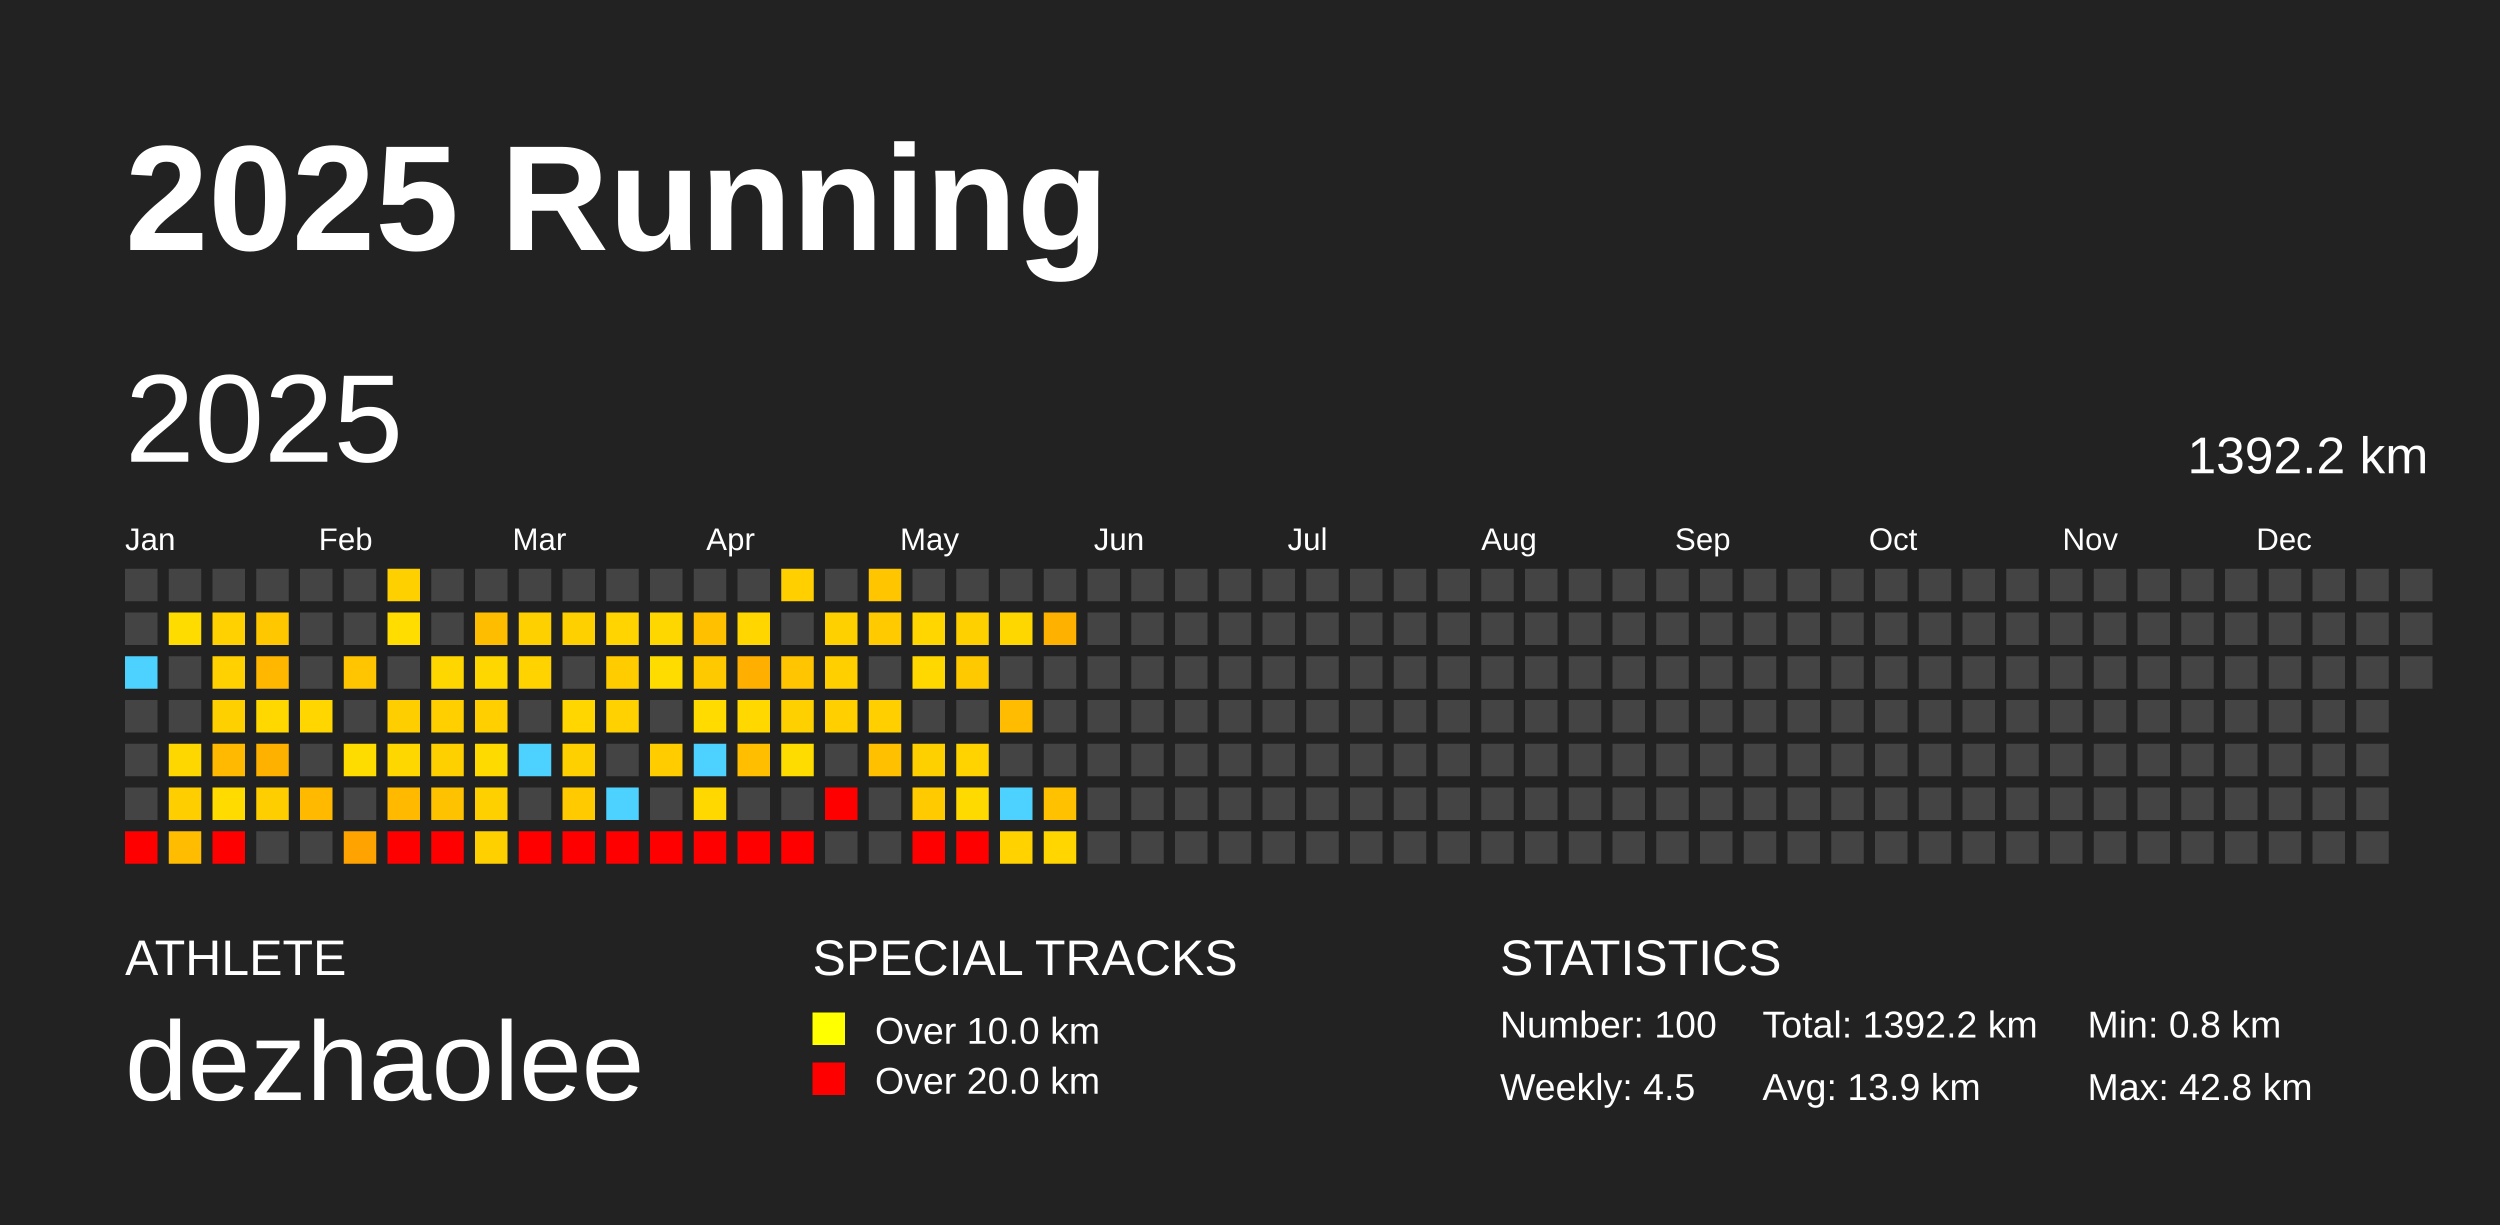
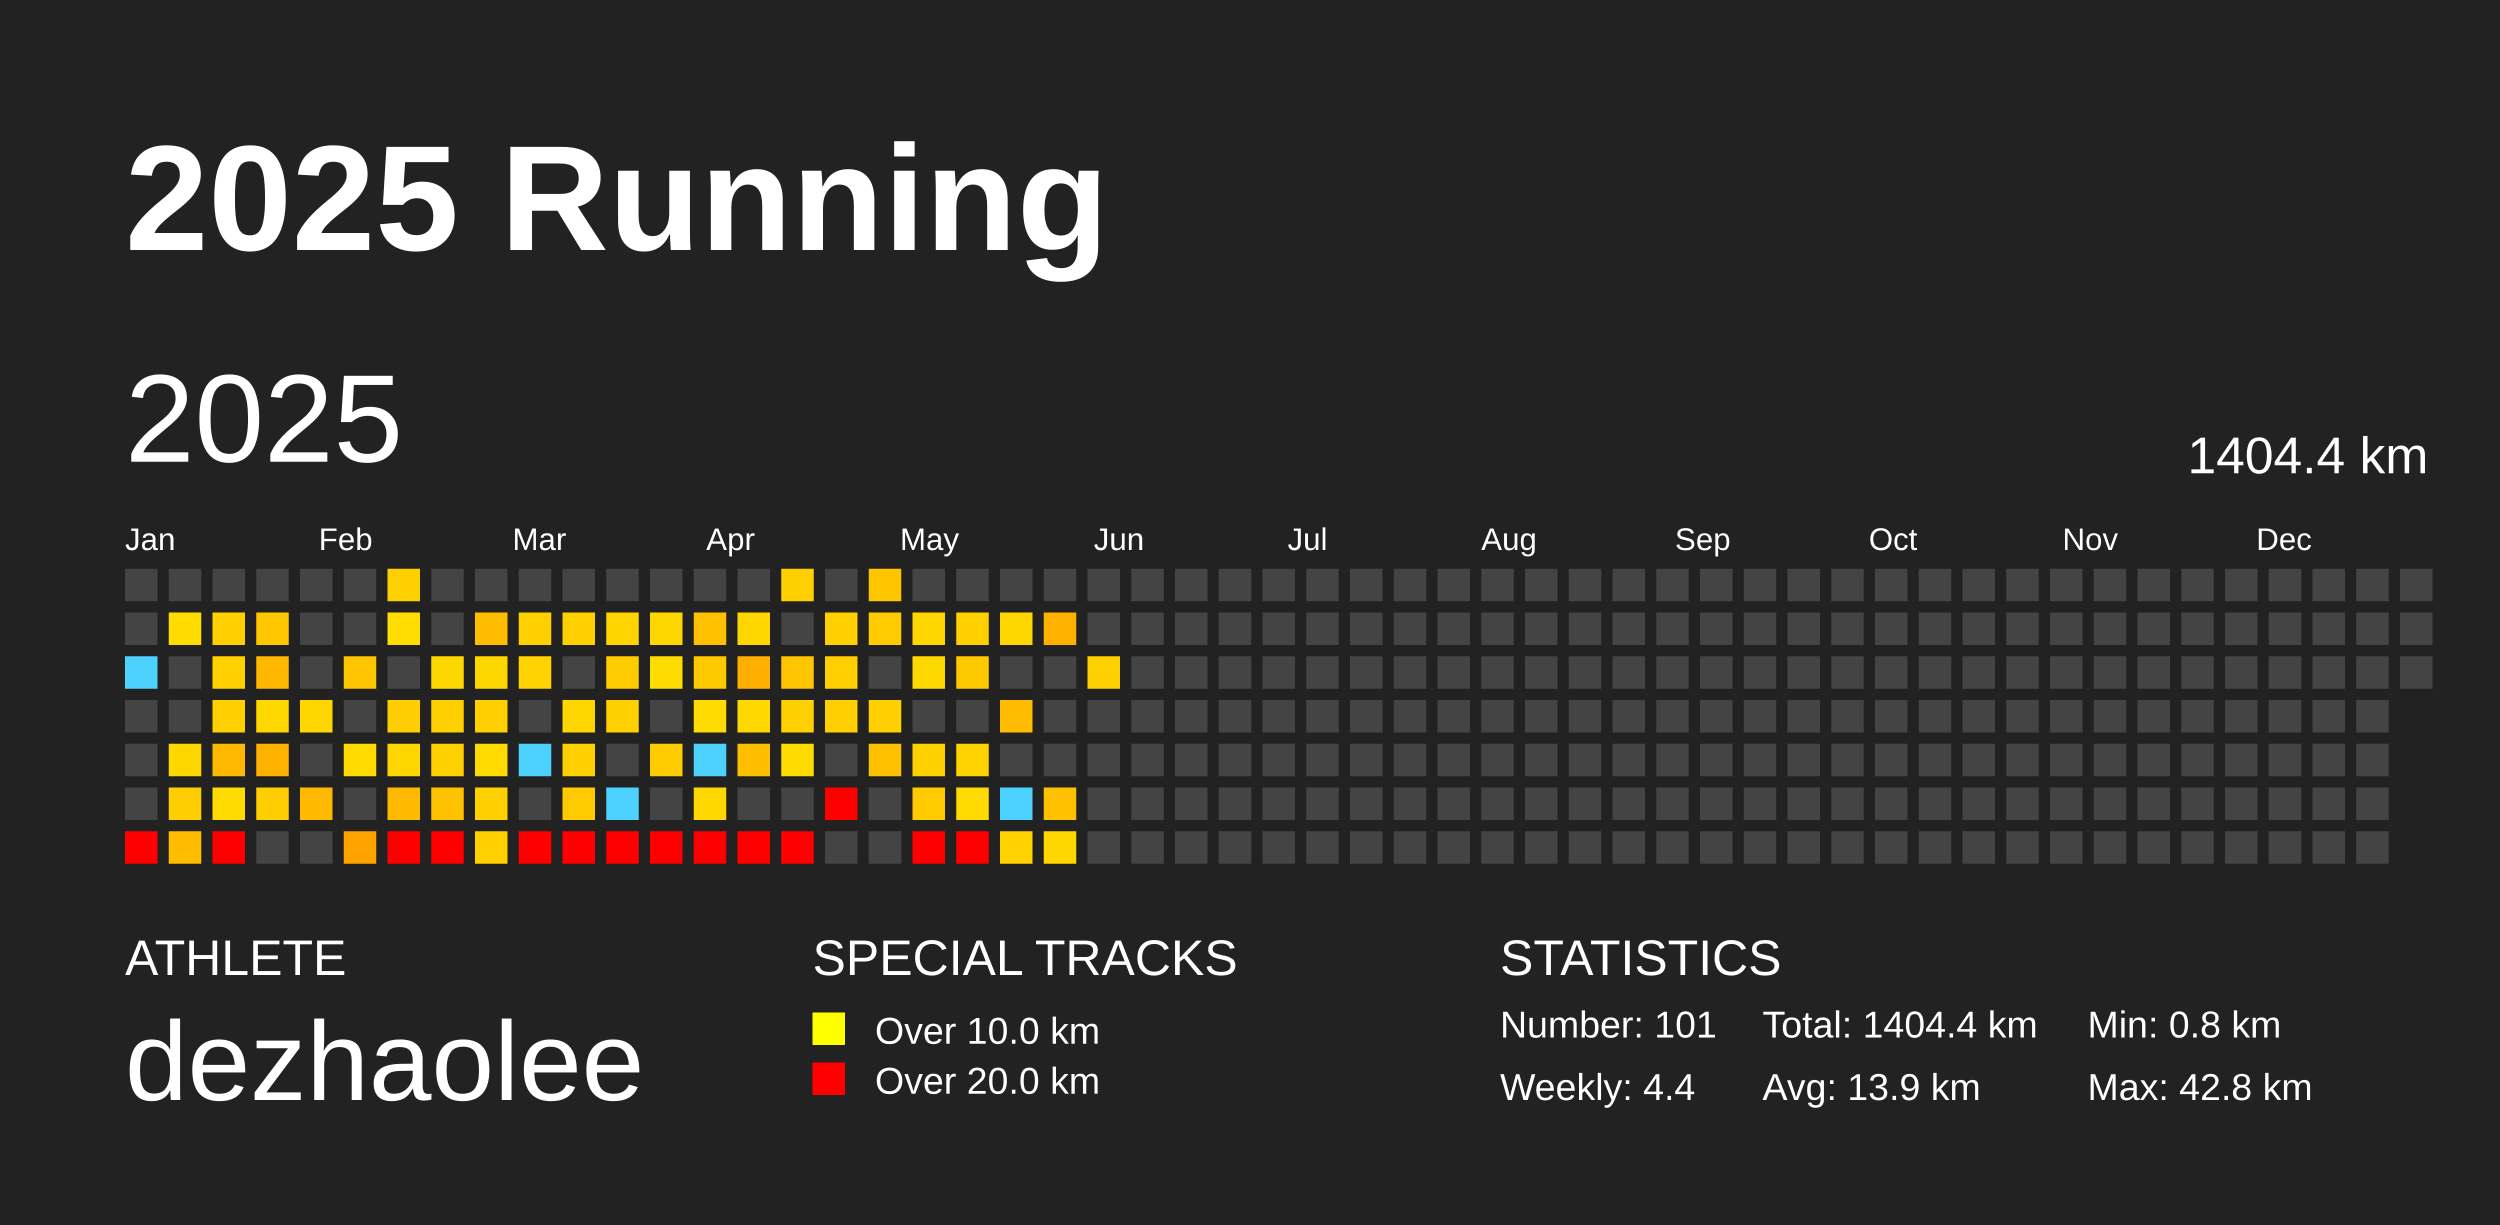
<svg xmlns="http://www.w3.org/2000/svg" baseProfile="full" height="98mm" version="1.1" viewBox="0,0,200,98" width="200mm">
  <defs />
  <rect fill="#222222" height="98" width="200" x="0" y="0" />
  <text fill="#FFFFFF" style="font-size:12px; font-family:Arial; font-weight:bold;" x="10" y="20">2025 Running</text>
  <text fill="#FFFFFF" style="font-size:4px; font-family:Arial" x="10" y="78">ATHLETE</text>
  <text fill="#FFFFFF" style="font-size:9px; font-family:Arial" x="10" y="88">dezhaolee</text>
  <text fill="#FFFFFF" style="font-size:4px; font-family:Arial" x="65" y="78">SPECIAL TRACKS</text>
  <rect fill="yellow" height="2.6" width="2.6" x="65" y="81" />
  <text fill="#FFFFFF" style="font-size:3px; font-family:Arial" x="70" y="83.5">Over 10.0 km</text>
  <rect fill="red" height="2.6" width="2.6" x="65" y="85" />
  <text fill="#FFFFFF" style="font-size:3px; font-family:Arial" x="70" y="87.5">Over 20.0 km</text>
  <text fill="#FFFFFF" style="font-size:4px; font-family:Arial" x="120" y="78">STATISTICS</text>
-   <text fill="#FFFFFF" style="font-size:3px; font-family:Arial" x="120" y="83">Number: 100</text>
-   <text fill="#FFFFFF" style="font-size:3px; font-family:Arial" x="120" y="88">Weekly: 4.5</text>
-   <text fill="#FFFFFF" style="font-size:3px; font-family:Arial" x="141" y="83">Total: 1392.2 km</text>
+   <text fill="#FFFFFF" style="font-size:3px; font-family:Arial" x="120" y="83">Number: 101</text>
+   <text fill="#FFFFFF" style="font-size:3px; font-family:Arial" x="120" y="88">Weekly: 4.4</text>
+   <text fill="#FFFFFF" style="font-size:3px; font-family:Arial" x="141" y="83">Total: 1404.4 km</text>
  <text fill="#FFFFFF" style="font-size:3px; font-family:Arial" x="141" y="88">Avg: 13.9 km</text>
  <text fill="#FFFFFF" style="font-size:3px; font-family:Arial" x="167" y="83">Min: 0.8 km</text>
  <text fill="#FFFFFF" style="font-size:3px; font-family:Arial" x="167" y="88">Max: 42.8 km</text>
  <text dominant-baseline="hanging" fill="#FFFFFF" style="font-size:10.0px; font-family:Arial;" x="10" y="30">2025</text>
-   <text dominant-baseline="hanging" fill="#FFFFFF" style="font-size:4.125px; font-family:Arial;" x="175" y="35">1392.2 km</text>
+   <text dominant-baseline="hanging" fill="#FFFFFF" style="font-size:4.125px; font-family:Arial;" x="175" y="35">1404.4 km</text>
  <text fill="#FFFFFF" style="font-size:2.5px; font-family:Arial" x="10.0" y="44">Jan</text>
  <text fill="#FFFFFF" style="font-size:2.5px; font-family:Arial" x="25.5" y="44">Feb</text>
  <text fill="#FFFFFF" style="font-size:2.5px; font-family:Arial" x="41.0" y="44">Mar</text>
  <text fill="#FFFFFF" style="font-size:2.5px; font-family:Arial" x="56.5" y="44">Apr</text>
  <text fill="#FFFFFF" style="font-size:2.5px; font-family:Arial" x="72.0" y="44">May</text>
  <text fill="#FFFFFF" style="font-size:2.5px; font-family:Arial" x="87.5" y="44">Jun</text>
  <text fill="#FFFFFF" style="font-size:2.5px; font-family:Arial" x="103.0" y="44">Jul</text>
  <text fill="#FFFFFF" style="font-size:2.5px; font-family:Arial" x="118.5" y="44">Aug</text>
  <text fill="#FFFFFF" style="font-size:2.5px; font-family:Arial" x="134.0" y="44">Sep</text>
  <text fill="#FFFFFF" style="font-size:2.5px; font-family:Arial" x="149.5" y="44">Oct</text>
  <text fill="#FFFFFF" style="font-size:2.5px; font-family:Arial" x="165.0" y="44">Nov</text>
  <text fill="#FFFFFF" style="font-size:2.5px; font-family:Arial" x="180.5" y="44">Dec</text>
  <rect fill="#444444" height="2.6" width="2.6" x="10.0" y="45.5" />
  <rect fill="#444444" height="2.6" width="2.6" x="10.0" y="49.0" />
  <rect fill="#4dd2ff" height="2.6" width="2.6" x="10.0" y="52.5" />
  <rect fill="#444444" height="2.6" width="2.6" x="10.0" y="56.0" />
  <rect fill="#444444" height="2.6" width="2.6" x="10.0" y="59.5" />
  <rect fill="#444444" height="2.6" width="2.6" x="10.0" y="63.0" />
  <rect fill="red" height="2.6" width="2.6" x="10.0" y="66.5" />
  <rect fill="#444444" height="2.6" width="2.6" x="13.5" y="45.5" />
  <rect fill="#ffdc00" height="2.6" width="2.6" x="13.5" y="49.0" />
  <rect fill="#444444" height="2.6" width="2.6" x="13.5" y="52.5" />
  <rect fill="#444444" height="2.6" width="2.6" x="13.5" y="56.0" />
  <rect fill="#ffd700" height="2.6" width="2.6" x="13.5" y="59.5" />
  <rect fill="#ffce00" height="2.6" width="2.6" x="13.5" y="63.0" />
  <rect fill="#ffbc00" height="2.6" width="2.6" x="13.5" y="66.5" />
  <rect fill="#444444" height="2.6" width="2.6" x="17.0" y="45.5" />
  <rect fill="#ffd100" height="2.6" width="2.6" x="17.0" y="49.0" />
  <rect fill="#ffd100" height="2.6" width="2.6" x="17.0" y="52.5" />
  <rect fill="#ffd000" height="2.6" width="2.6" x="17.0" y="56.0" />
  <rect fill="#ffb900" height="2.6" width="2.6" x="17.0" y="59.5" />
  <rect fill="#ffdb00" height="2.6" width="2.6" x="17.0" y="63.0" />
  <rect fill="red" height="2.6" width="2.6" x="17.0" y="66.5" />
  <rect fill="#444444" height="2.6" width="2.6" x="20.5" y="45.5" />
  <rect fill="#ffc700" height="2.6" width="2.6" x="20.5" y="49.0" />
  <rect fill="#ffb700" height="2.6" width="2.6" x="20.5" y="52.5" />
  <rect fill="#ffd800" height="2.6" width="2.6" x="20.5" y="56.0" />
  <rect fill="#ffb100" height="2.6" width="2.6" x="20.5" y="59.5" />
  <rect fill="#ffce00" height="2.6" width="2.6" x="20.5" y="63.0" />
  <rect fill="#444444" height="2.6" width="2.6" x="20.5" y="66.5" />
  <rect fill="#444444" height="2.6" width="2.6" x="24.0" y="45.5" />
  <rect fill="#444444" height="2.6" width="2.6" x="24.0" y="49.0" />
  <rect fill="#444444" height="2.6" width="2.6" x="24.0" y="52.5" />
  <rect fill="#ffd600" height="2.6" width="2.6" x="24.0" y="56.0" />
  <rect fill="#444444" height="2.6" width="2.6" x="24.0" y="59.5" />
  <rect fill="#ffba00" height="2.6" width="2.6" x="24.0" y="63.0" />
  <rect fill="#444444" height="2.6" width="2.6" x="24.0" y="66.5" />
  <rect fill="#444444" height="2.6" width="2.6" x="27.5" y="45.5" />
  <rect fill="#444444" height="2.6" width="2.6" x="27.5" y="49.0" />
  <rect fill="#ffc500" height="2.6" width="2.6" x="27.5" y="52.5" />
  <rect fill="#444444" height="2.6" width="2.6" x="27.5" y="56.0" />
  <rect fill="#ffdc00" height="2.6" width="2.6" x="27.5" y="59.5" />
  <rect fill="#444444" height="2.6" width="2.6" x="27.5" y="63.0" />
  <rect fill="#ffa300" height="2.6" width="2.6" x="27.5" y="66.5" />
  <rect fill="#ffd000" height="2.6" width="2.6" x="31.0" y="45.5" />
  <rect fill="#ffdd00" height="2.6" width="2.6" x="31.0" y="49.0" />
  <rect fill="#444444" height="2.6" width="2.6" x="31.0" y="52.5" />
  <rect fill="#ffce00" height="2.6" width="2.6" x="31.0" y="56.0" />
  <rect fill="#ffd700" height="2.6" width="2.6" x="31.0" y="59.5" />
  <rect fill="#ffba00" height="2.6" width="2.6" x="31.0" y="63.0" />
  <rect fill="red" height="2.6" width="2.6" x="31.0" y="66.5" />
  <rect fill="#444444" height="2.6" width="2.6" x="34.5" y="45.5" />
  <rect fill="#444444" height="2.6" width="2.6" x="34.5" y="49.0" />
  <rect fill="#ffd700" height="2.6" width="2.6" x="34.5" y="52.5" />
  <rect fill="#ffcf00" height="2.6" width="2.6" x="34.5" y="56.0" />
  <rect fill="#ffd000" height="2.6" width="2.6" x="34.5" y="59.5" />
  <rect fill="#ffc200" height="2.6" width="2.6" x="34.5" y="63.0" />
  <rect fill="red" height="2.6" width="2.6" x="34.5" y="66.5" />
  <rect fill="#444444" height="2.6" width="2.6" x="38.0" y="45.5" />
  <rect fill="#ffbd00" height="2.6" width="2.6" x="38.0" y="49.0" />
  <rect fill="#ffd700" height="2.6" width="2.6" x="38.0" y="52.5" />
  <rect fill="#ffcf00" height="2.6" width="2.6" x="38.0" y="56.0" />
  <rect fill="#ffda00" height="2.6" width="2.6" x="38.0" y="59.5" />
  <rect fill="#ffd000" height="2.6" width="2.6" x="38.0" y="63.0" />
  <rect fill="#ffd000" height="2.6" width="2.6" x="38.0" y="66.5" />
  <rect fill="#444444" height="2.6" width="2.6" x="41.5" y="45.5" />
  <rect fill="#ffd000" height="2.6" width="2.6" x="41.5" y="49.0" />
  <rect fill="#ffd300" height="2.6" width="2.6" x="41.5" y="52.5" />
  <rect fill="#444444" height="2.6" width="2.6" x="41.5" y="56.0" />
  <rect fill="#4dd2ff" height="2.6" width="2.6" x="41.5" y="59.5" />
  <rect fill="#444444" height="2.6" width="2.6" x="41.5" y="63.0" />
  <rect fill="red" height="2.6" width="2.6" x="41.5" y="66.5" />
  <rect fill="#444444" height="2.6" width="2.6" x="45.0" y="45.5" />
  <rect fill="#ffd000" height="2.6" width="2.6" x="45.0" y="49.0" />
  <rect fill="#444444" height="2.6" width="2.6" x="45.0" y="52.5" />
  <rect fill="#ffd600" height="2.6" width="2.6" x="45.0" y="56.0" />
  <rect fill="#ffd000" height="2.6" width="2.6" x="45.0" y="59.5" />
  <rect fill="#ffca00" height="2.6" width="2.6" x="45.0" y="63.0" />
  <rect fill="red" height="2.6" width="2.6" x="45.0" y="66.5" />
  <rect fill="#444444" height="2.6" width="2.6" x="48.5" y="45.5" />
  <rect fill="#ffd400" height="2.6" width="2.6" x="48.5" y="49.0" />
  <rect fill="#ffcc00" height="2.6" width="2.6" x="48.5" y="52.5" />
  <rect fill="#ffd100" height="2.6" width="2.6" x="48.5" y="56.0" />
  <rect fill="#444444" height="2.6" width="2.6" x="48.5" y="59.5" />
  <rect fill="#4dd2ff" height="2.6" width="2.6" x="48.5" y="63.0" />
  <rect fill="red" height="2.6" width="2.6" x="48.5" y="66.5" />
  <rect fill="#444444" height="2.6" width="2.6" x="52.0" y="45.5" />
  <rect fill="#ffd700" height="2.6" width="2.6" x="52.0" y="49.0" />
  <rect fill="#ffdc00" height="2.6" width="2.6" x="52.0" y="52.5" />
  <rect fill="#444444" height="2.6" width="2.6" x="52.0" y="56.0" />
  <rect fill="#ffcc00" height="2.6" width="2.6" x="52.0" y="59.5" />
  <rect fill="#444444" height="2.6" width="2.6" x="52.0" y="63.0" />
  <rect fill="red" height="2.6" width="2.6" x="52.0" y="66.5" />
  <rect fill="#444444" height="2.6" width="2.6" x="55.5" y="45.5" />
  <rect fill="#ffc000" height="2.6" width="2.6" x="55.5" y="49.0" />
  <rect fill="#ffc900" height="2.6" width="2.6" x="55.5" y="52.5" />
  <rect fill="#ffdb00" height="2.6" width="2.6" x="55.5" y="56.0" />
  <rect fill="#4dd2ff" height="2.6" width="2.6" x="55.5" y="59.5" />
  <rect fill="#ffd800" height="2.6" width="2.6" x="55.5" y="63.0" />
  <rect fill="red" height="2.6" width="2.6" x="55.5" y="66.5" />
  <rect fill="#444444" height="2.6" width="2.6" x="59.0" y="45.5" />
  <rect fill="#ffd600" height="2.6" width="2.6" x="59.0" y="49.0" />
  <rect fill="#ffaf00" height="2.6" width="2.6" x="59.0" y="52.5" />
  <rect fill="#ffd800" height="2.6" width="2.6" x="59.0" y="56.0" />
  <rect fill="#ffbe00" height="2.6" width="2.6" x="59.0" y="59.5" />
  <rect fill="#444444" height="2.6" width="2.6" x="59.0" y="63.0" />
  <rect fill="red" height="2.6" width="2.6" x="59.0" y="66.5" />
  <rect fill="#ffcf00" height="2.6" width="2.6" x="62.5" y="45.5" />
  <rect fill="#444444" height="2.6" width="2.6" x="62.5" y="49.0" />
  <rect fill="#ffc500" height="2.6" width="2.6" x="62.5" y="52.5" />
  <rect fill="#ffd000" height="2.6" width="2.6" x="62.5" y="56.0" />
  <rect fill="#ffdc00" height="2.6" width="2.6" x="62.5" y="59.5" />
  <rect fill="#444444" height="2.6" width="2.6" x="62.5" y="63.0" />
  <rect fill="red" height="2.6" width="2.6" x="62.5" y="66.5" />
  <rect fill="#444444" height="2.6" width="2.6" x="66.0" y="45.5" />
  <rect fill="#ffd000" height="2.6" width="2.6" x="66.0" y="49.0" />
  <rect fill="#ffcf00" height="2.6" width="2.6" x="66.0" y="52.5" />
  <rect fill="#ffcf00" height="2.6" width="2.6" x="66.0" y="56.0" />
  <rect fill="#444444" height="2.6" width="2.6" x="66.0" y="59.5" />
  <rect fill="red" height="2.6" width="2.6" x="66.0" y="63.0" />
  <rect fill="#444444" height="2.6" width="2.6" x="66.0" y="66.5" />
  <rect fill="#ffc600" height="2.6" width="2.6" x="69.5" y="45.5" />
  <rect fill="#ffca00" height="2.6" width="2.6" x="69.5" y="49.0" />
  <rect fill="#444444" height="2.6" width="2.6" x="69.5" y="52.5" />
  <rect fill="#ffcf00" height="2.6" width="2.6" x="69.5" y="56.0" />
  <rect fill="#ffc000" height="2.6" width="2.6" x="69.5" y="59.5" />
  <rect fill="#444444" height="2.6" width="2.6" x="69.5" y="63.0" />
  <rect fill="#444444" height="2.6" width="2.6" x="69.5" y="66.5" />
  <rect fill="#444444" height="2.6" width="2.6" x="73.0" y="45.5" />
  <rect fill="#ffd600" height="2.6" width="2.6" x="73.0" y="49.0" />
  <rect fill="#ffd800" height="2.6" width="2.6" x="73.0" y="52.5" />
  <rect fill="#444444" height="2.6" width="2.6" x="73.0" y="56.0" />
  <rect fill="#ffd000" height="2.6" width="2.6" x="73.0" y="59.5" />
  <rect fill="#ffca00" height="2.6" width="2.6" x="73.0" y="63.0" />
  <rect fill="red" height="2.6" width="2.6" x="73.0" y="66.5" />
  <rect fill="#444444" height="2.6" width="2.6" x="76.5" y="45.5" />
  <rect fill="#ffd000" height="2.6" width="2.6" x="76.5" y="49.0" />
  <rect fill="#ffc900" height="2.6" width="2.6" x="76.5" y="52.5" />
  <rect fill="#444444" height="2.6" width="2.6" x="76.5" y="56.0" />
  <rect fill="#ffd300" height="2.6" width="2.6" x="76.5" y="59.5" />
  <rect fill="#ffda00" height="2.6" width="2.6" x="76.5" y="63.0" />
  <rect fill="red" height="2.6" width="2.6" x="76.5" y="66.5" />
  <rect fill="#444444" height="2.6" width="2.6" x="80.0" y="45.5" />
  <rect fill="#ffd700" height="2.6" width="2.6" x="80.0" y="49.0" />
  <rect fill="#444444" height="2.6" width="2.6" x="80.0" y="52.5" />
  <rect fill="#ffbc00" height="2.6" width="2.6" x="80.0" y="56.0" />
  <rect fill="#444444" height="2.6" width="2.6" x="80.0" y="59.5" />
  <rect fill="#4dd2ff" height="2.6" width="2.6" x="80.0" y="63.0" />
  <rect fill="#ffd200" height="2.6" width="2.6" x="80.0" y="66.5" />
  <rect fill="#444444" height="2.6" width="2.6" x="83.5" y="45.5" />
  <rect fill="#ffb100" height="2.6" width="2.6" x="83.5" y="49.0" />
  <rect fill="#444444" height="2.6" width="2.6" x="83.5" y="52.5" />
  <rect fill="#444444" height="2.6" width="2.6" x="83.5" y="56.0" />
  <rect fill="#444444" height="2.6" width="2.6" x="83.5" y="59.5" />
  <rect fill="#ffc100" height="2.6" width="2.6" x="83.5" y="63.0" />
  <rect fill="#ffd600" height="2.6" width="2.6" x="83.5" y="66.5" />
  <rect fill="#444444" height="2.6" width="2.6" x="87.0" y="45.5" />
  <rect fill="#444444" height="2.6" width="2.6" x="87.0" y="49.0" />
-   <rect fill="#444444" height="2.6" width="2.6" x="87.0" y="52.5" />
+   <rect fill="#ffd000" height="2.6" width="2.6" x="87.0" y="52.5" />
  <rect fill="#444444" height="2.6" width="2.6" x="87.0" y="56.0" />
  <rect fill="#444444" height="2.6" width="2.6" x="87.0" y="59.5" />
  <rect fill="#444444" height="2.6" width="2.6" x="87.0" y="63.0" />
  <rect fill="#444444" height="2.6" width="2.6" x="87.0" y="66.5" />
  <rect fill="#444444" height="2.6" width="2.6" x="90.5" y="45.5" />
  <rect fill="#444444" height="2.6" width="2.6" x="90.5" y="49.0" />
  <rect fill="#444444" height="2.6" width="2.6" x="90.5" y="52.5" />
  <rect fill="#444444" height="2.6" width="2.6" x="90.5" y="56.0" />
  <rect fill="#444444" height="2.6" width="2.6" x="90.5" y="59.5" />
  <rect fill="#444444" height="2.6" width="2.6" x="90.5" y="63.0" />
  <rect fill="#444444" height="2.6" width="2.6" x="90.5" y="66.5" />
  <rect fill="#444444" height="2.6" width="2.6" x="94.0" y="45.5" />
  <rect fill="#444444" height="2.6" width="2.6" x="94.0" y="49.0" />
  <rect fill="#444444" height="2.6" width="2.6" x="94.0" y="52.5" />
  <rect fill="#444444" height="2.6" width="2.6" x="94.0" y="56.0" />
  <rect fill="#444444" height="2.6" width="2.6" x="94.0" y="59.5" />
  <rect fill="#444444" height="2.6" width="2.6" x="94.0" y="63.0" />
  <rect fill="#444444" height="2.6" width="2.6" x="94.0" y="66.5" />
  <rect fill="#444444" height="2.6" width="2.6" x="97.5" y="45.5" />
  <rect fill="#444444" height="2.6" width="2.6" x="97.5" y="49.0" />
  <rect fill="#444444" height="2.6" width="2.6" x="97.5" y="52.5" />
  <rect fill="#444444" height="2.6" width="2.6" x="97.5" y="56.0" />
  <rect fill="#444444" height="2.6" width="2.6" x="97.5" y="59.5" />
  <rect fill="#444444" height="2.6" width="2.6" x="97.5" y="63.0" />
  <rect fill="#444444" height="2.6" width="2.6" x="97.5" y="66.5" />
  <rect fill="#444444" height="2.6" width="2.6" x="101.0" y="45.5" />
  <rect fill="#444444" height="2.6" width="2.6" x="101.0" y="49.0" />
  <rect fill="#444444" height="2.6" width="2.6" x="101.0" y="52.5" />
  <rect fill="#444444" height="2.6" width="2.6" x="101.0" y="56.0" />
  <rect fill="#444444" height="2.6" width="2.6" x="101.0" y="59.5" />
  <rect fill="#444444" height="2.6" width="2.6" x="101.0" y="63.0" />
  <rect fill="#444444" height="2.6" width="2.6" x="101.0" y="66.5" />
  <rect fill="#444444" height="2.6" width="2.6" x="104.5" y="45.5" />
  <rect fill="#444444" height="2.6" width="2.6" x="104.5" y="49.0" />
  <rect fill="#444444" height="2.6" width="2.6" x="104.5" y="52.5" />
  <rect fill="#444444" height="2.6" width="2.6" x="104.5" y="56.0" />
  <rect fill="#444444" height="2.6" width="2.6" x="104.5" y="59.5" />
  <rect fill="#444444" height="2.6" width="2.6" x="104.5" y="63.0" />
  <rect fill="#444444" height="2.6" width="2.6" x="104.5" y="66.5" />
  <rect fill="#444444" height="2.6" width="2.6" x="108.0" y="45.5" />
  <rect fill="#444444" height="2.6" width="2.6" x="108.0" y="49.0" />
  <rect fill="#444444" height="2.6" width="2.6" x="108.0" y="52.5" />
  <rect fill="#444444" height="2.6" width="2.6" x="108.0" y="56.0" />
  <rect fill="#444444" height="2.6" width="2.6" x="108.0" y="59.5" />
  <rect fill="#444444" height="2.6" width="2.6" x="108.0" y="63.0" />
  <rect fill="#444444" height="2.6" width="2.6" x="108.0" y="66.5" />
  <rect fill="#444444" height="2.6" width="2.6" x="111.5" y="45.5" />
  <rect fill="#444444" height="2.6" width="2.6" x="111.5" y="49.0" />
  <rect fill="#444444" height="2.6" width="2.6" x="111.5" y="52.5" />
  <rect fill="#444444" height="2.6" width="2.6" x="111.5" y="56.0" />
  <rect fill="#444444" height="2.6" width="2.6" x="111.5" y="59.5" />
  <rect fill="#444444" height="2.6" width="2.6" x="111.5" y="63.0" />
  <rect fill="#444444" height="2.6" width="2.6" x="111.5" y="66.5" />
  <rect fill="#444444" height="2.6" width="2.6" x="115.0" y="45.5" />
  <rect fill="#444444" height="2.6" width="2.6" x="115.0" y="49.0" />
  <rect fill="#444444" height="2.6" width="2.6" x="115.0" y="52.5" />
  <rect fill="#444444" height="2.6" width="2.6" x="115.0" y="56.0" />
  <rect fill="#444444" height="2.6" width="2.6" x="115.0" y="59.5" />
  <rect fill="#444444" height="2.6" width="2.6" x="115.0" y="63.0" />
  <rect fill="#444444" height="2.6" width="2.6" x="115.0" y="66.5" />
  <rect fill="#444444" height="2.6" width="2.6" x="118.5" y="45.5" />
  <rect fill="#444444" height="2.6" width="2.6" x="118.5" y="49.0" />
  <rect fill="#444444" height="2.6" width="2.6" x="118.5" y="52.5" />
  <rect fill="#444444" height="2.6" width="2.6" x="118.5" y="56.0" />
  <rect fill="#444444" height="2.6" width="2.6" x="118.5" y="59.5" />
  <rect fill="#444444" height="2.6" width="2.6" x="118.5" y="63.0" />
  <rect fill="#444444" height="2.6" width="2.6" x="118.5" y="66.5" />
  <rect fill="#444444" height="2.6" width="2.6" x="122.0" y="45.5" />
  <rect fill="#444444" height="2.6" width="2.6" x="122.0" y="49.0" />
  <rect fill="#444444" height="2.6" width="2.6" x="122.0" y="52.5" />
  <rect fill="#444444" height="2.6" width="2.6" x="122.0" y="56.0" />
  <rect fill="#444444" height="2.6" width="2.6" x="122.0" y="59.5" />
  <rect fill="#444444" height="2.6" width="2.6" x="122.0" y="63.0" />
  <rect fill="#444444" height="2.6" width="2.6" x="122.0" y="66.5" />
  <rect fill="#444444" height="2.6" width="2.6" x="125.5" y="45.5" />
  <rect fill="#444444" height="2.6" width="2.6" x="125.5" y="49.0" />
  <rect fill="#444444" height="2.6" width="2.6" x="125.5" y="52.5" />
  <rect fill="#444444" height="2.6" width="2.6" x="125.5" y="56.0" />
  <rect fill="#444444" height="2.6" width="2.6" x="125.5" y="59.5" />
  <rect fill="#444444" height="2.6" width="2.6" x="125.5" y="63.0" />
  <rect fill="#444444" height="2.6" width="2.6" x="125.5" y="66.5" />
  <rect fill="#444444" height="2.6" width="2.6" x="129.0" y="45.5" />
  <rect fill="#444444" height="2.6" width="2.6" x="129.0" y="49.0" />
  <rect fill="#444444" height="2.6" width="2.6" x="129.0" y="52.5" />
  <rect fill="#444444" height="2.6" width="2.6" x="129.0" y="56.0" />
  <rect fill="#444444" height="2.6" width="2.6" x="129.0" y="59.5" />
  <rect fill="#444444" height="2.6" width="2.6" x="129.0" y="63.0" />
  <rect fill="#444444" height="2.6" width="2.6" x="129.0" y="66.5" />
  <rect fill="#444444" height="2.6" width="2.6" x="132.5" y="45.5" />
  <rect fill="#444444" height="2.6" width="2.6" x="132.5" y="49.0" />
  <rect fill="#444444" height="2.6" width="2.6" x="132.5" y="52.5" />
  <rect fill="#444444" height="2.6" width="2.6" x="132.5" y="56.0" />
  <rect fill="#444444" height="2.6" width="2.6" x="132.5" y="59.5" />
  <rect fill="#444444" height="2.6" width="2.6" x="132.5" y="63.0" />
  <rect fill="#444444" height="2.6" width="2.6" x="132.5" y="66.5" />
  <rect fill="#444444" height="2.6" width="2.6" x="136.0" y="45.5" />
  <rect fill="#444444" height="2.6" width="2.6" x="136.0" y="49.0" />
  <rect fill="#444444" height="2.6" width="2.6" x="136.0" y="52.5" />
  <rect fill="#444444" height="2.6" width="2.6" x="136.0" y="56.0" />
  <rect fill="#444444" height="2.6" width="2.6" x="136.0" y="59.5" />
  <rect fill="#444444" height="2.6" width="2.6" x="136.0" y="63.0" />
  <rect fill="#444444" height="2.6" width="2.6" x="136.0" y="66.5" />
  <rect fill="#444444" height="2.6" width="2.6" x="139.5" y="45.5" />
  <rect fill="#444444" height="2.6" width="2.6" x="139.5" y="49.0" />
  <rect fill="#444444" height="2.6" width="2.6" x="139.5" y="52.5" />
  <rect fill="#444444" height="2.6" width="2.6" x="139.5" y="56.0" />
  <rect fill="#444444" height="2.6" width="2.6" x="139.5" y="59.5" />
  <rect fill="#444444" height="2.6" width="2.6" x="139.5" y="63.0" />
  <rect fill="#444444" height="2.6" width="2.6" x="139.5" y="66.5" />
  <rect fill="#444444" height="2.6" width="2.6" x="143.0" y="45.5" />
  <rect fill="#444444" height="2.6" width="2.6" x="143.0" y="49.0" />
  <rect fill="#444444" height="2.6" width="2.6" x="143.0" y="52.5" />
  <rect fill="#444444" height="2.6" width="2.6" x="143.0" y="56.0" />
  <rect fill="#444444" height="2.6" width="2.6" x="143.0" y="59.5" />
  <rect fill="#444444" height="2.6" width="2.6" x="143.0" y="63.0" />
  <rect fill="#444444" height="2.6" width="2.6" x="143.0" y="66.5" />
  <rect fill="#444444" height="2.6" width="2.6" x="146.5" y="45.5" />
  <rect fill="#444444" height="2.6" width="2.6" x="146.5" y="49.0" />
  <rect fill="#444444" height="2.6" width="2.6" x="146.5" y="52.5" />
  <rect fill="#444444" height="2.6" width="2.6" x="146.5" y="56.0" />
  <rect fill="#444444" height="2.6" width="2.6" x="146.5" y="59.5" />
  <rect fill="#444444" height="2.6" width="2.6" x="146.5" y="63.0" />
  <rect fill="#444444" height="2.6" width="2.6" x="146.5" y="66.5" />
  <rect fill="#444444" height="2.6" width="2.6" x="150.0" y="45.5" />
  <rect fill="#444444" height="2.6" width="2.6" x="150.0" y="49.0" />
  <rect fill="#444444" height="2.6" width="2.6" x="150.0" y="52.5" />
  <rect fill="#444444" height="2.6" width="2.6" x="150.0" y="56.0" />
  <rect fill="#444444" height="2.6" width="2.6" x="150.0" y="59.5" />
  <rect fill="#444444" height="2.6" width="2.6" x="150.0" y="63.0" />
  <rect fill="#444444" height="2.6" width="2.6" x="150.0" y="66.5" />
  <rect fill="#444444" height="2.6" width="2.6" x="153.5" y="45.5" />
  <rect fill="#444444" height="2.6" width="2.6" x="153.5" y="49.0" />
  <rect fill="#444444" height="2.6" width="2.6" x="153.5" y="52.5" />
  <rect fill="#444444" height="2.6" width="2.6" x="153.5" y="56.0" />
  <rect fill="#444444" height="2.6" width="2.6" x="153.5" y="59.5" />
  <rect fill="#444444" height="2.6" width="2.6" x="153.5" y="63.0" />
  <rect fill="#444444" height="2.6" width="2.6" x="153.5" y="66.5" />
  <rect fill="#444444" height="2.6" width="2.6" x="157.0" y="45.5" />
  <rect fill="#444444" height="2.6" width="2.6" x="157.0" y="49.0" />
  <rect fill="#444444" height="2.6" width="2.6" x="157.0" y="52.5" />
  <rect fill="#444444" height="2.6" width="2.6" x="157.0" y="56.0" />
  <rect fill="#444444" height="2.6" width="2.6" x="157.0" y="59.5" />
  <rect fill="#444444" height="2.6" width="2.6" x="157.0" y="63.0" />
  <rect fill="#444444" height="2.6" width="2.6" x="157.0" y="66.5" />
  <rect fill="#444444" height="2.6" width="2.6" x="160.5" y="45.5" />
  <rect fill="#444444" height="2.6" width="2.6" x="160.5" y="49.0" />
  <rect fill="#444444" height="2.6" width="2.6" x="160.5" y="52.5" />
  <rect fill="#444444" height="2.6" width="2.6" x="160.5" y="56.0" />
  <rect fill="#444444" height="2.6" width="2.6" x="160.5" y="59.5" />
  <rect fill="#444444" height="2.6" width="2.6" x="160.5" y="63.0" />
  <rect fill="#444444" height="2.6" width="2.6" x="160.5" y="66.5" />
  <rect fill="#444444" height="2.6" width="2.6" x="164.0" y="45.5" />
  <rect fill="#444444" height="2.6" width="2.6" x="164.0" y="49.0" />
  <rect fill="#444444" height="2.6" width="2.6" x="164.0" y="52.5" />
  <rect fill="#444444" height="2.6" width="2.6" x="164.0" y="56.0" />
  <rect fill="#444444" height="2.6" width="2.6" x="164.0" y="59.5" />
  <rect fill="#444444" height="2.6" width="2.6" x="164.0" y="63.0" />
  <rect fill="#444444" height="2.6" width="2.6" x="164.0" y="66.5" />
  <rect fill="#444444" height="2.6" width="2.6" x="167.5" y="45.5" />
  <rect fill="#444444" height="2.6" width="2.6" x="167.5" y="49.0" />
  <rect fill="#444444" height="2.6" width="2.6" x="167.5" y="52.5" />
  <rect fill="#444444" height="2.6" width="2.6" x="167.5" y="56.0" />
  <rect fill="#444444" height="2.6" width="2.6" x="167.5" y="59.5" />
  <rect fill="#444444" height="2.6" width="2.6" x="167.5" y="63.0" />
  <rect fill="#444444" height="2.6" width="2.6" x="167.5" y="66.5" />
  <rect fill="#444444" height="2.6" width="2.6" x="171.0" y="45.5" />
  <rect fill="#444444" height="2.6" width="2.6" x="171.0" y="49.0" />
  <rect fill="#444444" height="2.6" width="2.6" x="171.0" y="52.5" />
  <rect fill="#444444" height="2.6" width="2.6" x="171.0" y="56.0" />
  <rect fill="#444444" height="2.6" width="2.6" x="171.0" y="59.5" />
  <rect fill="#444444" height="2.6" width="2.6" x="171.0" y="63.0" />
  <rect fill="#444444" height="2.6" width="2.6" x="171.0" y="66.5" />
  <rect fill="#444444" height="2.6" width="2.6" x="174.5" y="45.5" />
  <rect fill="#444444" height="2.6" width="2.6" x="174.5" y="49.0" />
  <rect fill="#444444" height="2.6" width="2.6" x="174.5" y="52.5" />
  <rect fill="#444444" height="2.6" width="2.6" x="174.5" y="56.0" />
  <rect fill="#444444" height="2.6" width="2.6" x="174.5" y="59.5" />
  <rect fill="#444444" height="2.6" width="2.6" x="174.5" y="63.0" />
  <rect fill="#444444" height="2.6" width="2.6" x="174.5" y="66.5" />
  <rect fill="#444444" height="2.6" width="2.6" x="178.0" y="45.5" />
  <rect fill="#444444" height="2.6" width="2.6" x="178.0" y="49.0" />
  <rect fill="#444444" height="2.6" width="2.6" x="178.0" y="52.5" />
  <rect fill="#444444" height="2.6" width="2.6" x="178.0" y="56.0" />
  <rect fill="#444444" height="2.6" width="2.6" x="178.0" y="59.5" />
  <rect fill="#444444" height="2.6" width="2.6" x="178.0" y="63.0" />
  <rect fill="#444444" height="2.6" width="2.6" x="178.0" y="66.5" />
  <rect fill="#444444" height="2.6" width="2.6" x="181.5" y="45.5" />
  <rect fill="#444444" height="2.6" width="2.6" x="181.5" y="49.0" />
  <rect fill="#444444" height="2.6" width="2.6" x="181.5" y="52.5" />
  <rect fill="#444444" height="2.6" width="2.6" x="181.5" y="56.0" />
  <rect fill="#444444" height="2.6" width="2.6" x="181.5" y="59.5" />
  <rect fill="#444444" height="2.6" width="2.6" x="181.5" y="63.0" />
  <rect fill="#444444" height="2.6" width="2.6" x="181.5" y="66.5" />
  <rect fill="#444444" height="2.6" width="2.6" x="185.0" y="45.5" />
  <rect fill="#444444" height="2.6" width="2.6" x="185.0" y="49.0" />
  <rect fill="#444444" height="2.6" width="2.6" x="185.0" y="52.5" />
  <rect fill="#444444" height="2.6" width="2.6" x="185.0" y="56.0" />
  <rect fill="#444444" height="2.6" width="2.6" x="185.0" y="59.5" />
  <rect fill="#444444" height="2.6" width="2.6" x="185.0" y="63.0" />
  <rect fill="#444444" height="2.6" width="2.6" x="185.0" y="66.5" />
  <rect fill="#444444" height="2.6" width="2.6" x="188.5" y="45.5" />
  <rect fill="#444444" height="2.6" width="2.6" x="188.5" y="49.0" />
  <rect fill="#444444" height="2.6" width="2.6" x="188.5" y="52.5" />
  <rect fill="#444444" height="2.6" width="2.6" x="188.5" y="56.0" />
  <rect fill="#444444" height="2.6" width="2.6" x="188.5" y="59.5" />
  <rect fill="#444444" height="2.6" width="2.6" x="188.5" y="63.0" />
  <rect fill="#444444" height="2.6" width="2.6" x="188.5" y="66.5" />
  <rect fill="#444444" height="2.6" width="2.6" x="192.0" y="45.5" />
  <rect fill="#444444" height="2.6" width="2.6" x="192.0" y="49.0" />
  <rect fill="#444444" height="2.6" width="2.6" x="192.0" y="52.5" />
</svg>
